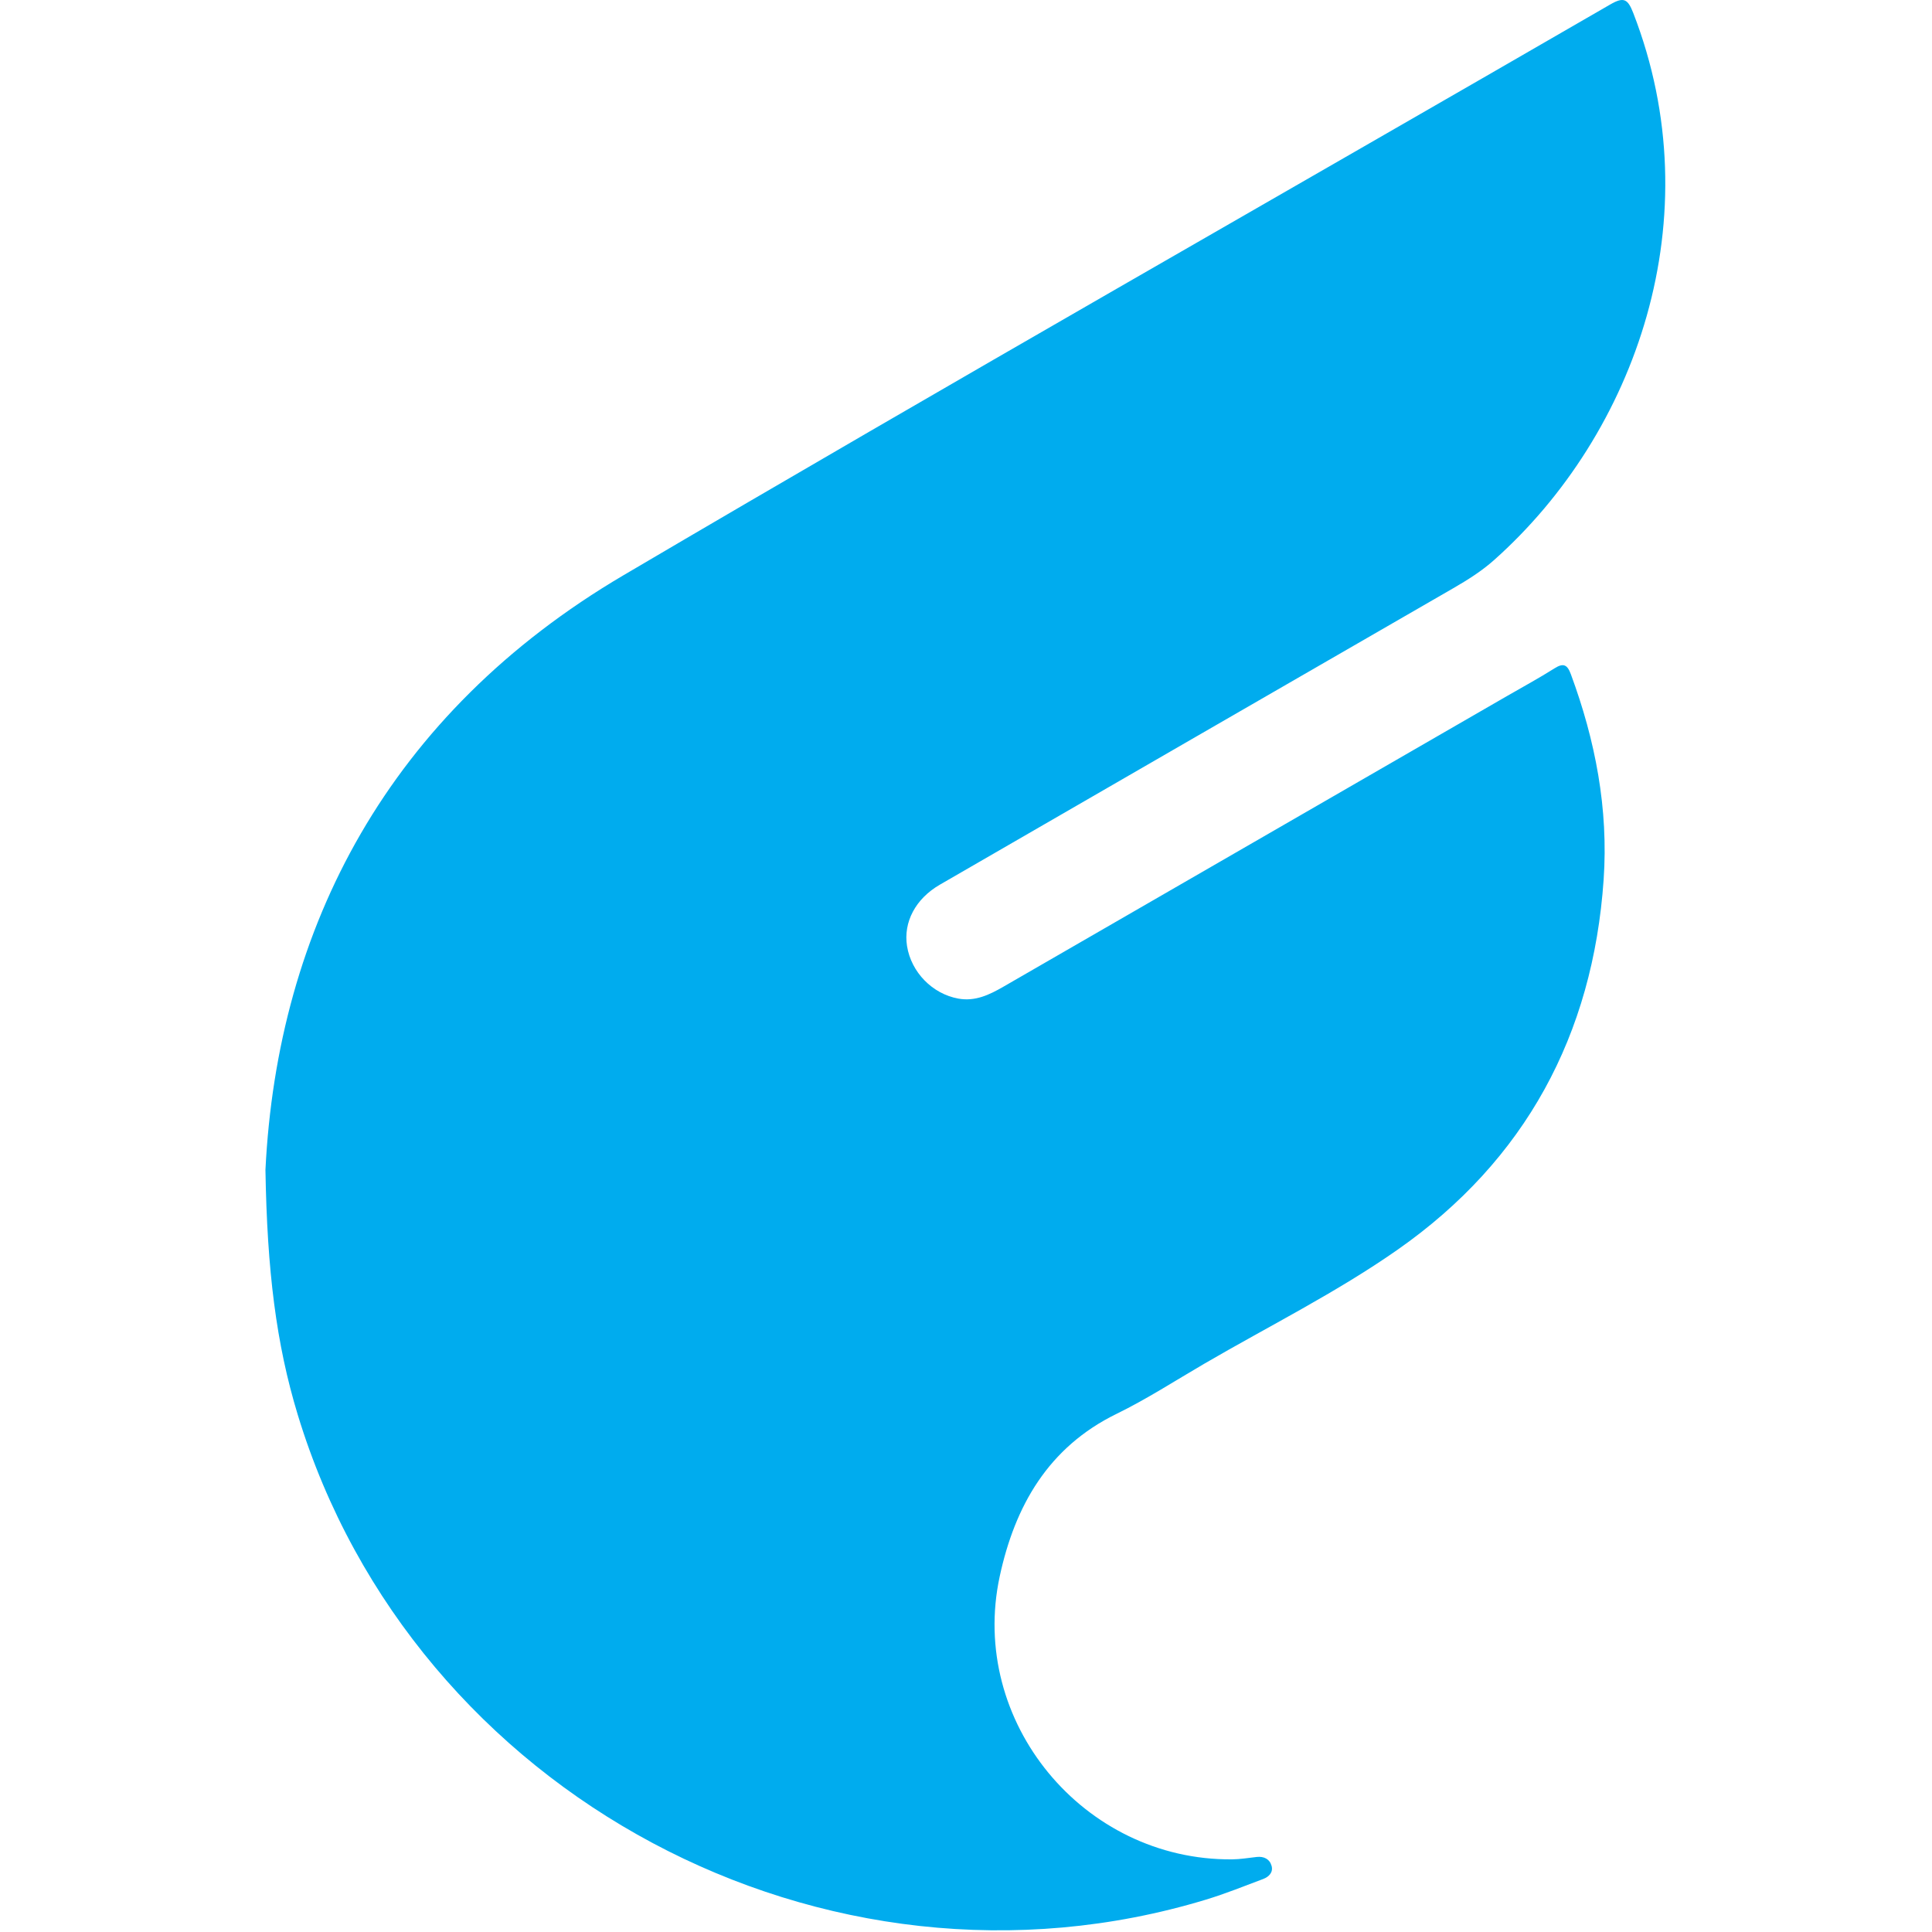
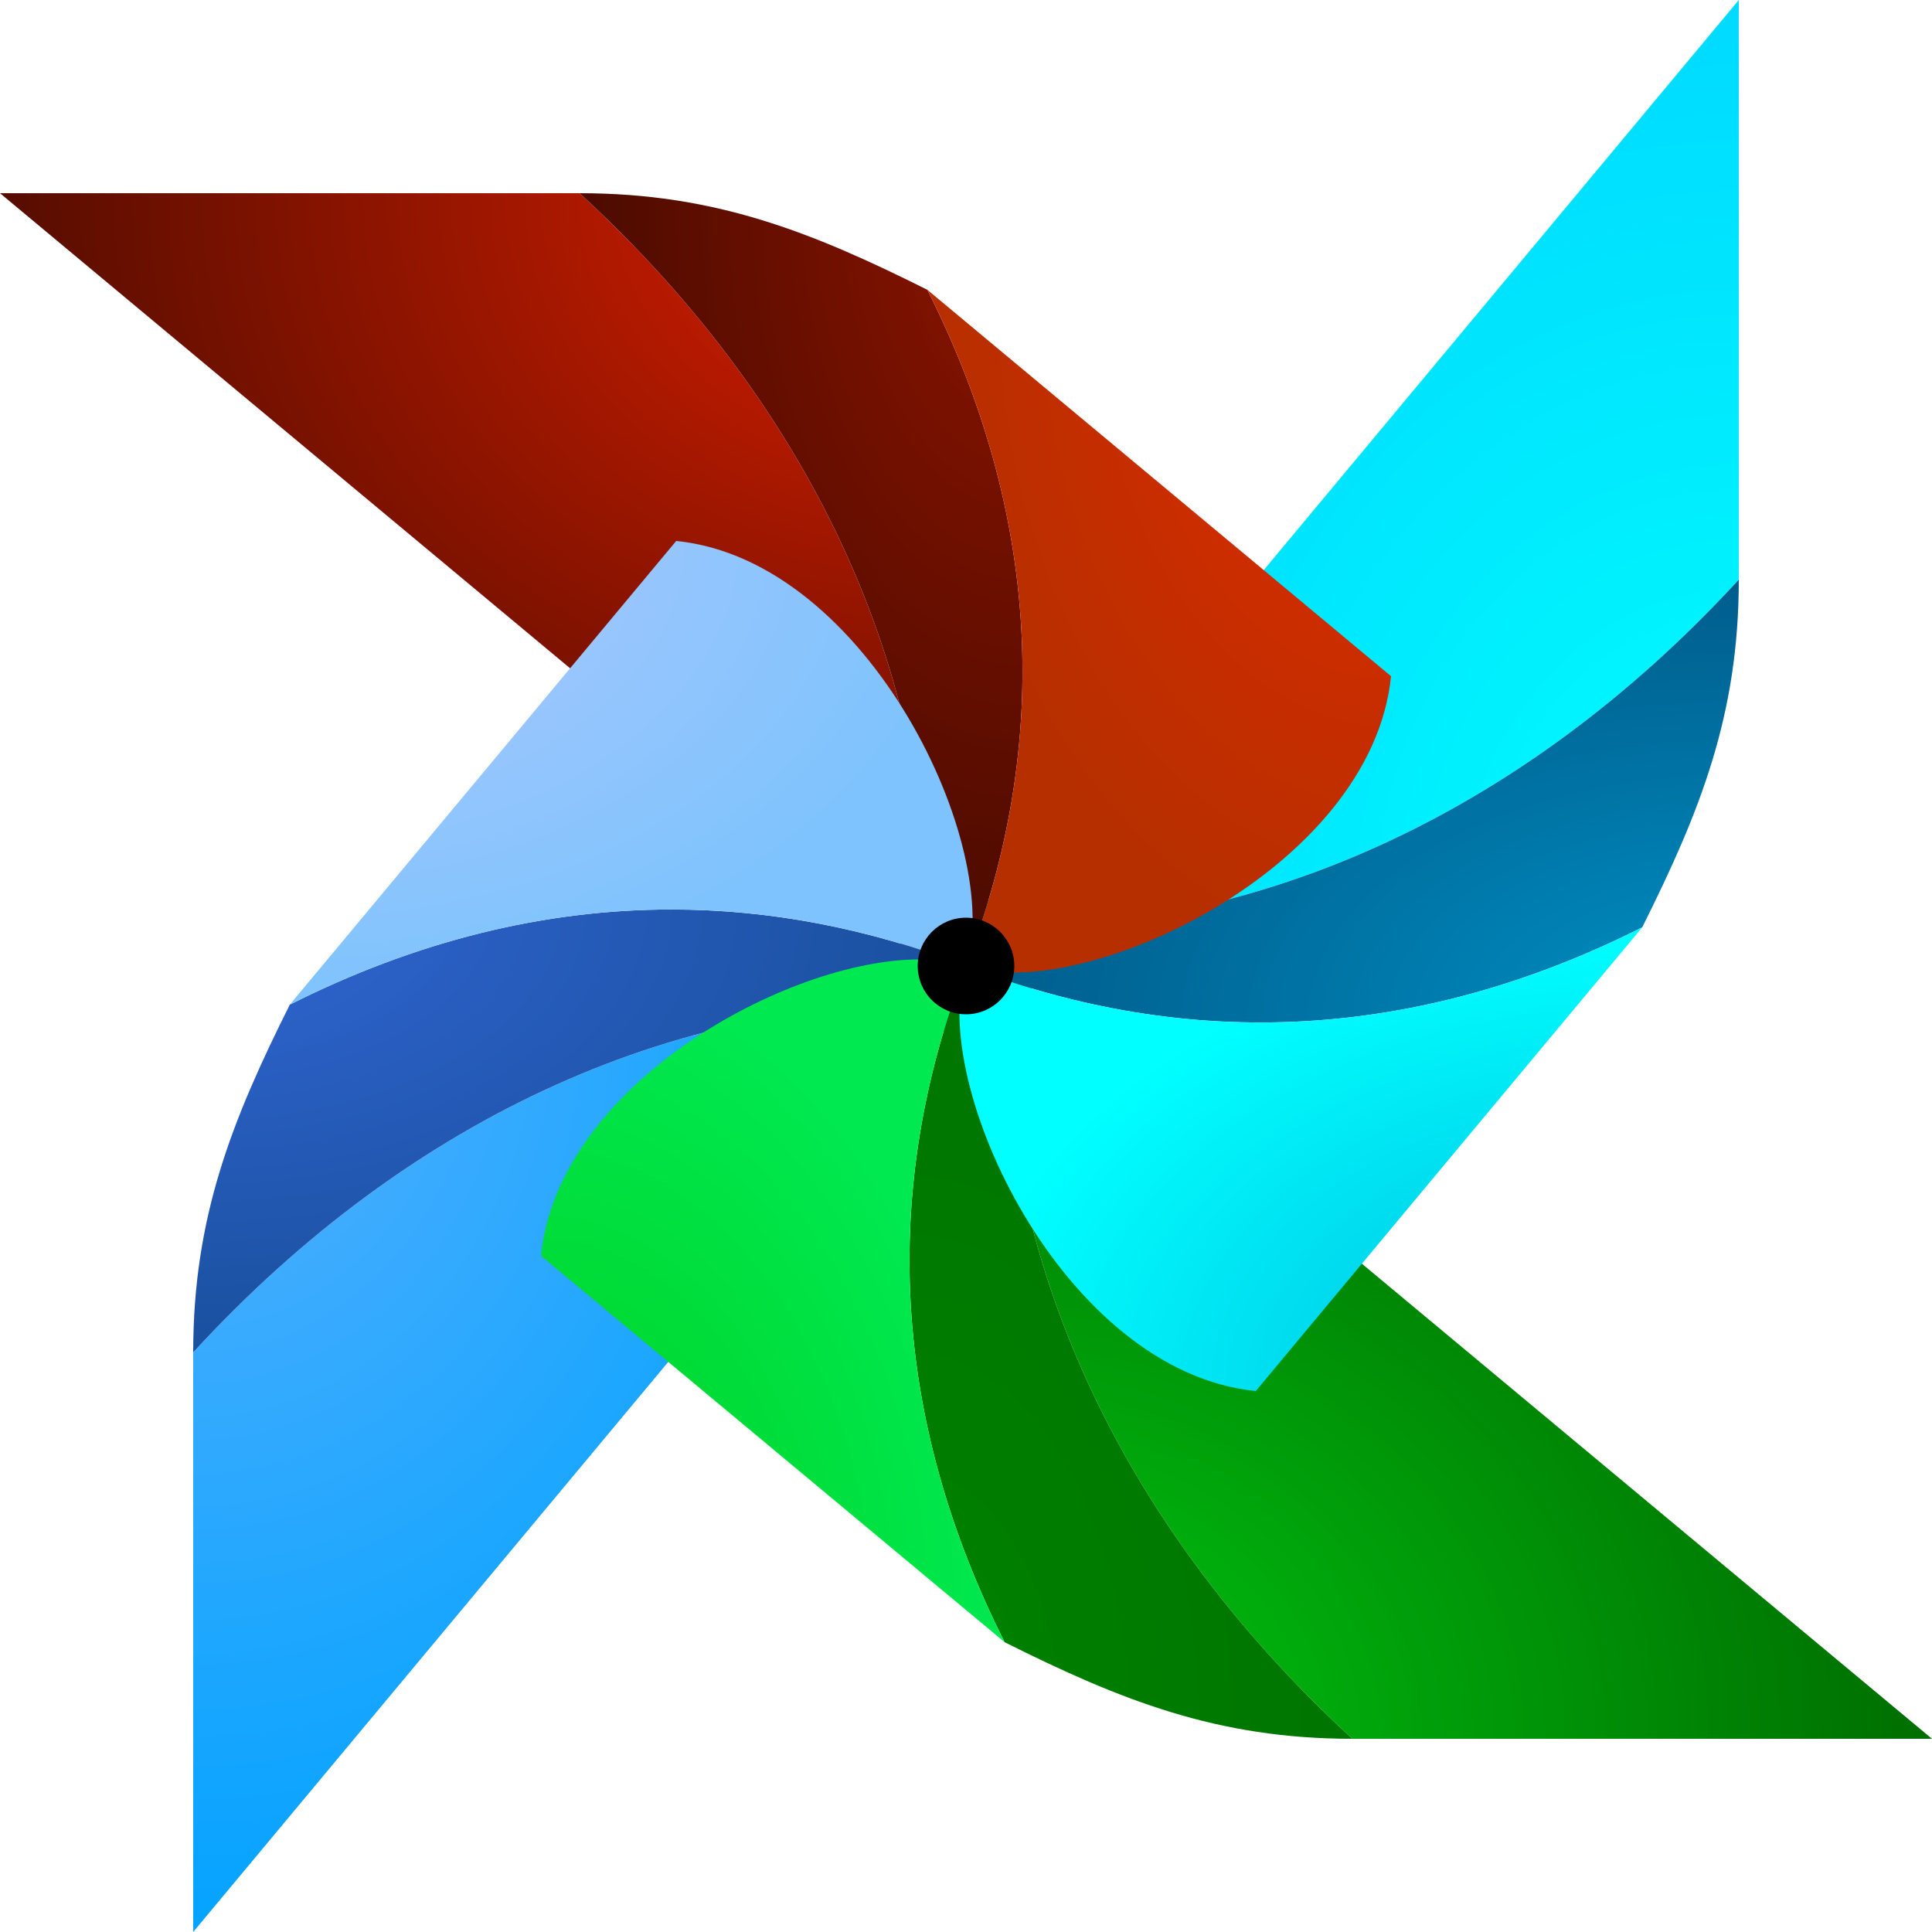
- <svg xmlns="http://www.w3.org/2000/svg" width="256px" height="256px" viewBox="-48.5 0 353 353" version="1.1" preserveAspectRatio="xMidYMid" fill="#000000">
-   <g id="SVGRepo_bgCarrier" stroke-width="0" />
-   <g id="SVGRepo_tracerCarrier" stroke-linecap="round" stroke-linejoin="round" />
-   <g id="SVGRepo_iconCarrier">
-     <g>
-       <path d="M0,213.753 C2.182,169.472 22.487,130.377 65.448,105.088 C125.266,69.876 185.622,35.579 245.706,0.818 C248.192,-0.619 248.916,-0.206 249.928,2.403 C264.404,39.734 250.489,79.184 224.47,102.343 C222.207,104.357 219.65,105.963 217.026,107.478 C185.754,125.518 154.489,143.569 123.234,161.636 C118.767,164.218 116.53,168.496 117.227,172.862 C117.989,177.637 121.847,181.593 126.601,182.457 C129.669,183.014 132.274,181.762 134.812,180.297 C165.476,162.601 196.138,144.902 226.799,127.204 C229.715,125.52 232.68,123.915 235.523,122.117 C237.164,121.079 237.869,121.443 238.512,123.18 C242.999,135.303 245.397,147.776 244.504,160.723 C242.546,189.099 230.172,211.996 206.918,228.294 C195.742,236.128 183.381,242.272 171.547,249.163 C166.23,252.26 161.041,255.627 155.525,258.32 C143.003,264.434 136.931,275.186 134.162,288.016 C128.434,314.553 149.453,339.959 176.616,339.727 C178.115,339.714 179.614,339.457 181.111,339.291 C182.445,339.143 183.489,339.673 183.835,340.919 C184.162,342.094 183.346,342.924 182.296,343.317 C178.827,344.617 175.382,346.012 171.842,347.085 C102.34,368.16 27.035,327.949 5.905,258.501 C1.957,245.521 0.309,232.194 0,213.753" fill="#00ACEE"> </path>
-     </g>
+ <svg xmlns="http://www.w3.org/2000/svg" width="800px" height="800px" viewBox="0 0 256 256" version="1.1" preserveAspectRatio="xMidYMid">
+   <defs>
+     <radialGradient cx="1.55750275e-05%" cy="100%" fx="1.55750275e-05%" fy="100%" r="120.116%" gradientTransform="translate(0,1),scale(0.832531,1),scale(1,0.832531),translate(-0,-1)" id="radialGradient-1">
+       <stop stop-color="#00C812" offset="0%">
+ 
+ </stop>
+       <stop stop-color="#006E00" offset="100%">
+ 
+ </stop>
+     </radialGradient>
+     <radialGradient cx="5.95703125e-06%" cy="-0%" fx="5.95703125e-06%" fy="-0%" r="120.116%" gradientTransform="translate(0,-0.000004),scale(1,0.832534),rotate(90),scale(1,0.832531),translate(-0,0.000004)" id="radialGradient-2">
+       <stop stop-color="#56AFFD" offset="0%">
+ 
+ </stop>
+       <stop stop-color="#04A3FF" offset="100%">
+ 
+ </stop>
+     </radialGradient>
+     <radialGradient cx="100%" cy="5.95703126e-06%" fx="100%" fy="5.95703126e-06%" r="120.116%" gradientTransform="translate(1,0),scale(0.832531,1),rotate(180),scale(1,0.832531),translate(-1,-0)" id="radialGradient-3">
+       <stop stop-color="#DF1F00" offset="0%">
+ 
+ </stop>
+       <stop stop-color="#560D00" offset="100%">
+ 
+ </stop>
+     </radialGradient>
+     <radialGradient cx="100%" cy="100.001%" fx="100%" fy="100.001%" r="120.116%" gradientTransform="translate(1,1.000007),scale(1,0.832536),rotate(-90),scale(1,0.832531),translate(-1,-1.000007)" id="radialGradient-4">
+       <stop stop-color="#00FFFD" offset="0%">
+ 
+ </stop>
+       <stop stop-color="#00DAFF" offset="100%">
+ 
+ </stop>
+     </radialGradient>
+     <radialGradient cx="0%" cy="100%" fx="0%" fy="100%" r="100%" gradientTransform="translate(0.000004,1),scale(1,0.573107),scale(1,1.744881),translate(-0.000004,-1)" id="radialGradient-5">
+       <stop stop-color="#008200" offset="0%">
+ 
+ </stop>
+       <stop stop-color="#007500" offset="100%">
+ 
+ </stop>
+     </radialGradient>
+     <radialGradient cx="5.95703125e-06%" cy="9.08223426e-05%" fx="5.95703125e-06%" fy="9.08223426e-05%" r="100%" gradientTransform="translate(0,0.000001),scale(0.573105,1),rotate(90),scale(1,1.744881),translate(-0,-0.000001)" id="radialGradient-6">
+       <stop stop-color="#3166D4" offset="0%">
+ 
+ </stop>
+       <stop stop-color="#1A509E" offset="100%">
+ 
+ </stop>
+     </radialGradient>
+     <radialGradient cx="100%" cy="5.95703126e-06%" fx="100%" fy="5.95703126e-06%" r="100%" gradientTransform="translate(1.000004,0),scale(1,0.573103),rotate(180),scale(1,1.744881),translate(-1.000004,-0)" id="radialGradient-7">
+       <stop stop-color="#8E1400" offset="0%">
+ 
+ </stop>
+       <stop stop-color="#4B0B00" offset="100%">
+ 
+ </stop>
+     </radialGradient>
+     <radialGradient cx="100%" cy="100.001%" fx="100%" fy="100.001%" r="99.999%" gradientTransform="translate(1,1.00001),scale(0.573109,1),rotate(-90),scale(1,1.744881),translate(-1,-1.00001)" id="radialGradient-8">
+       <stop stop-color="#0090C4" offset="0%">
+ 
+ </stop>
+       <stop stop-color="#005D8C" offset="100%">
+ 
+ </stop>
+     </radialGradient>
+     <radialGradient cx="4.88281244e-07%" cy="99.999%" fx="4.88281244e-07%" fy="99.999%" r="100%" gradientTransform="translate(0,0.999989),scale(1,0.679068),scale(1,1.472586),translate(-0,-0.999989)" id="radialGradient-9">
+       <stop stop-color="#00CD1C" offset="0%">
+ 
+ </stop>
+       <stop stop-color="#00E950" offset="100%">
+ 
+ </stop>
+     </radialGradient>
+     <radialGradient cx="-6.74214414e-06%" cy="-1.18815104e-05%" fx="-6.74214414e-06%" fy="-1.18815104e-05%" r="100%" gradientTransform="translate(-0,-0),scale(0.679078,1),rotate(90),scale(1,1.472586),translate(0,0)" id="radialGradient-10">
+       <stop stop-color="#B1C8FD" offset="0%">
+ 
+ </stop>
+       <stop stop-color="#7EC3FD" offset="100%">
+ 
+ </stop>
+     </radialGradient>
+     <radialGradient cx="100%" cy="-6.74214411e-06%" fx="100%" fy="-6.74214411e-06%" r="100%" gradientTransform="translate(1,-0),scale(1,0.679078),rotate(180),scale(1,1.472586),translate(-1,0)" id="radialGradient-11">
+       <stop stop-color="#E12A00" offset="0%">
+ 
+ </stop>
+       <stop stop-color="#B62F00" offset="100%">
+ 
+ </stop>
+     </radialGradient>
+     <radialGradient cx="100%" cy="100%" fx="100%" fy="100%" r="99.998%" gradientTransform="translate(1,1),scale(0.679089,1),rotate(-90),scale(1,1.472586),translate(-1,-1)" id="radialGradient-12">
+       <stop stop-color="#00B6DD" offset="0%">
+ 
+ </stop>
+       <stop stop-color="#00FFFF" offset="100%">
+ 
+ </stop>
+     </radialGradient>
+   </defs>
+   <g>
+     <path d="M179.2,230.4 L256,230.4 L133.12,128 C131.433,165.193 147.807,201.58 179.2,230.4" fill="url(#radialGradient-1)">
+ 
+ </path>
+     <path d="M25.6,179.2 L25.6,256 L128,133.12 C126.254,133.041 124.517,133.002 122.775,133.002 C87.415,133.004 53.067,149.281 25.6,179.2" fill="url(#radialGradient-2)">
+ 
+ </path>
+     <path d="M0,25.6 L122.88,128 C124.567,90.808 108.193,54.42 76.8,25.6 L0,25.6 Z" fill="url(#radialGradient-3)">
+ 
+ </path>
+     <path d="M230.4,0 L128,122.879 C165.193,124.567 201.58,108.192 230.4,76.799 L230.4,0 Z" fill="url(#radialGradient-4)">
+ 
+ </path>
+     <path d="M128,128 C116.521,157.755 118.255,188.086 133.12,217.601 C148.48,225.28 161.28,230.4 179.2,230.4 C147.807,201.58 131.433,165.193 133.12,128 L128,128 Z" fill="url(#radialGradient-5)">
+ 
+ </path>
+     <path d="M38.4,133.12 C30.721,148.481 25.6,161.28 25.6,179.2 C54.419,147.807 90.807,131.434 128,133.12 L128,128 C115.056,123.007 102.006,120.514 88.96,120.514 C72.014,120.515 55.076,124.721 38.4,133.12" fill="url(#radialGradient-6)">
+ 
+ </path>
+     <path d="M122.88,128 L128,128 C139.478,98.245 137.745,67.913 122.88,38.4 C107.52,30.72 94.721,25.6 76.8,25.6 C108.193,54.42 124.567,90.808 122.88,128" fill="url(#radialGradient-7)">
+ 
+ </path>
+     <path d="M128,122.879 L128,128 C157.755,139.478 188.086,137.744 217.6,122.879 C225.28,107.521 230.4,94.721 230.4,76.799 C201.58,108.192 165.193,124.567 128,122.879" fill="url(#radialGradient-8)">
+ 
+ </path>
+     <path d="M71.68,166.4 L133.12,217.601 C118.255,188.086 116.521,157.755 128,128 C126.224,127.408 124.142,127.124 121.842,127.124 C104.243,127.125 73.944,143.759 71.68,166.4" fill="url(#radialGradient-9)">
+ 
+ </path>
+     <path d="M38.4,133.12 C67.914,118.255 98.245,116.522 128,128 C133.12,112.641 115.2,74.24 89.6,71.68 L38.4,133.12 Z" fill="url(#radialGradient-10)">
+ 
+ </path>
+     <path d="M128,128 C143.36,133.12 181.759,115.2 184.32,89.6 L122.88,38.4 C137.745,67.913 139.478,98.245 128,128" fill="url(#radialGradient-11)">
+ 
+ </path>
+     <path d="M128,128 C122.88,143.361 140.8,181.76 166.4,184.32 L217.6,122.879 C188.086,137.744 157.755,139.478 128,128" fill="url(#radialGradient-12)">
+ 
+ </path>
+     <path d="M128,121.6 C131.535,121.6 134.4,124.465 134.4,127.999 C134.4,131.535 131.535,134.4 128,134.4 C124.466,134.4 121.601,131.535 121.601,127.999 C121.601,124.465 124.466,121.6 128,121.6" fill="#000000">
+ 
+ </path>
  </g>
</svg>
